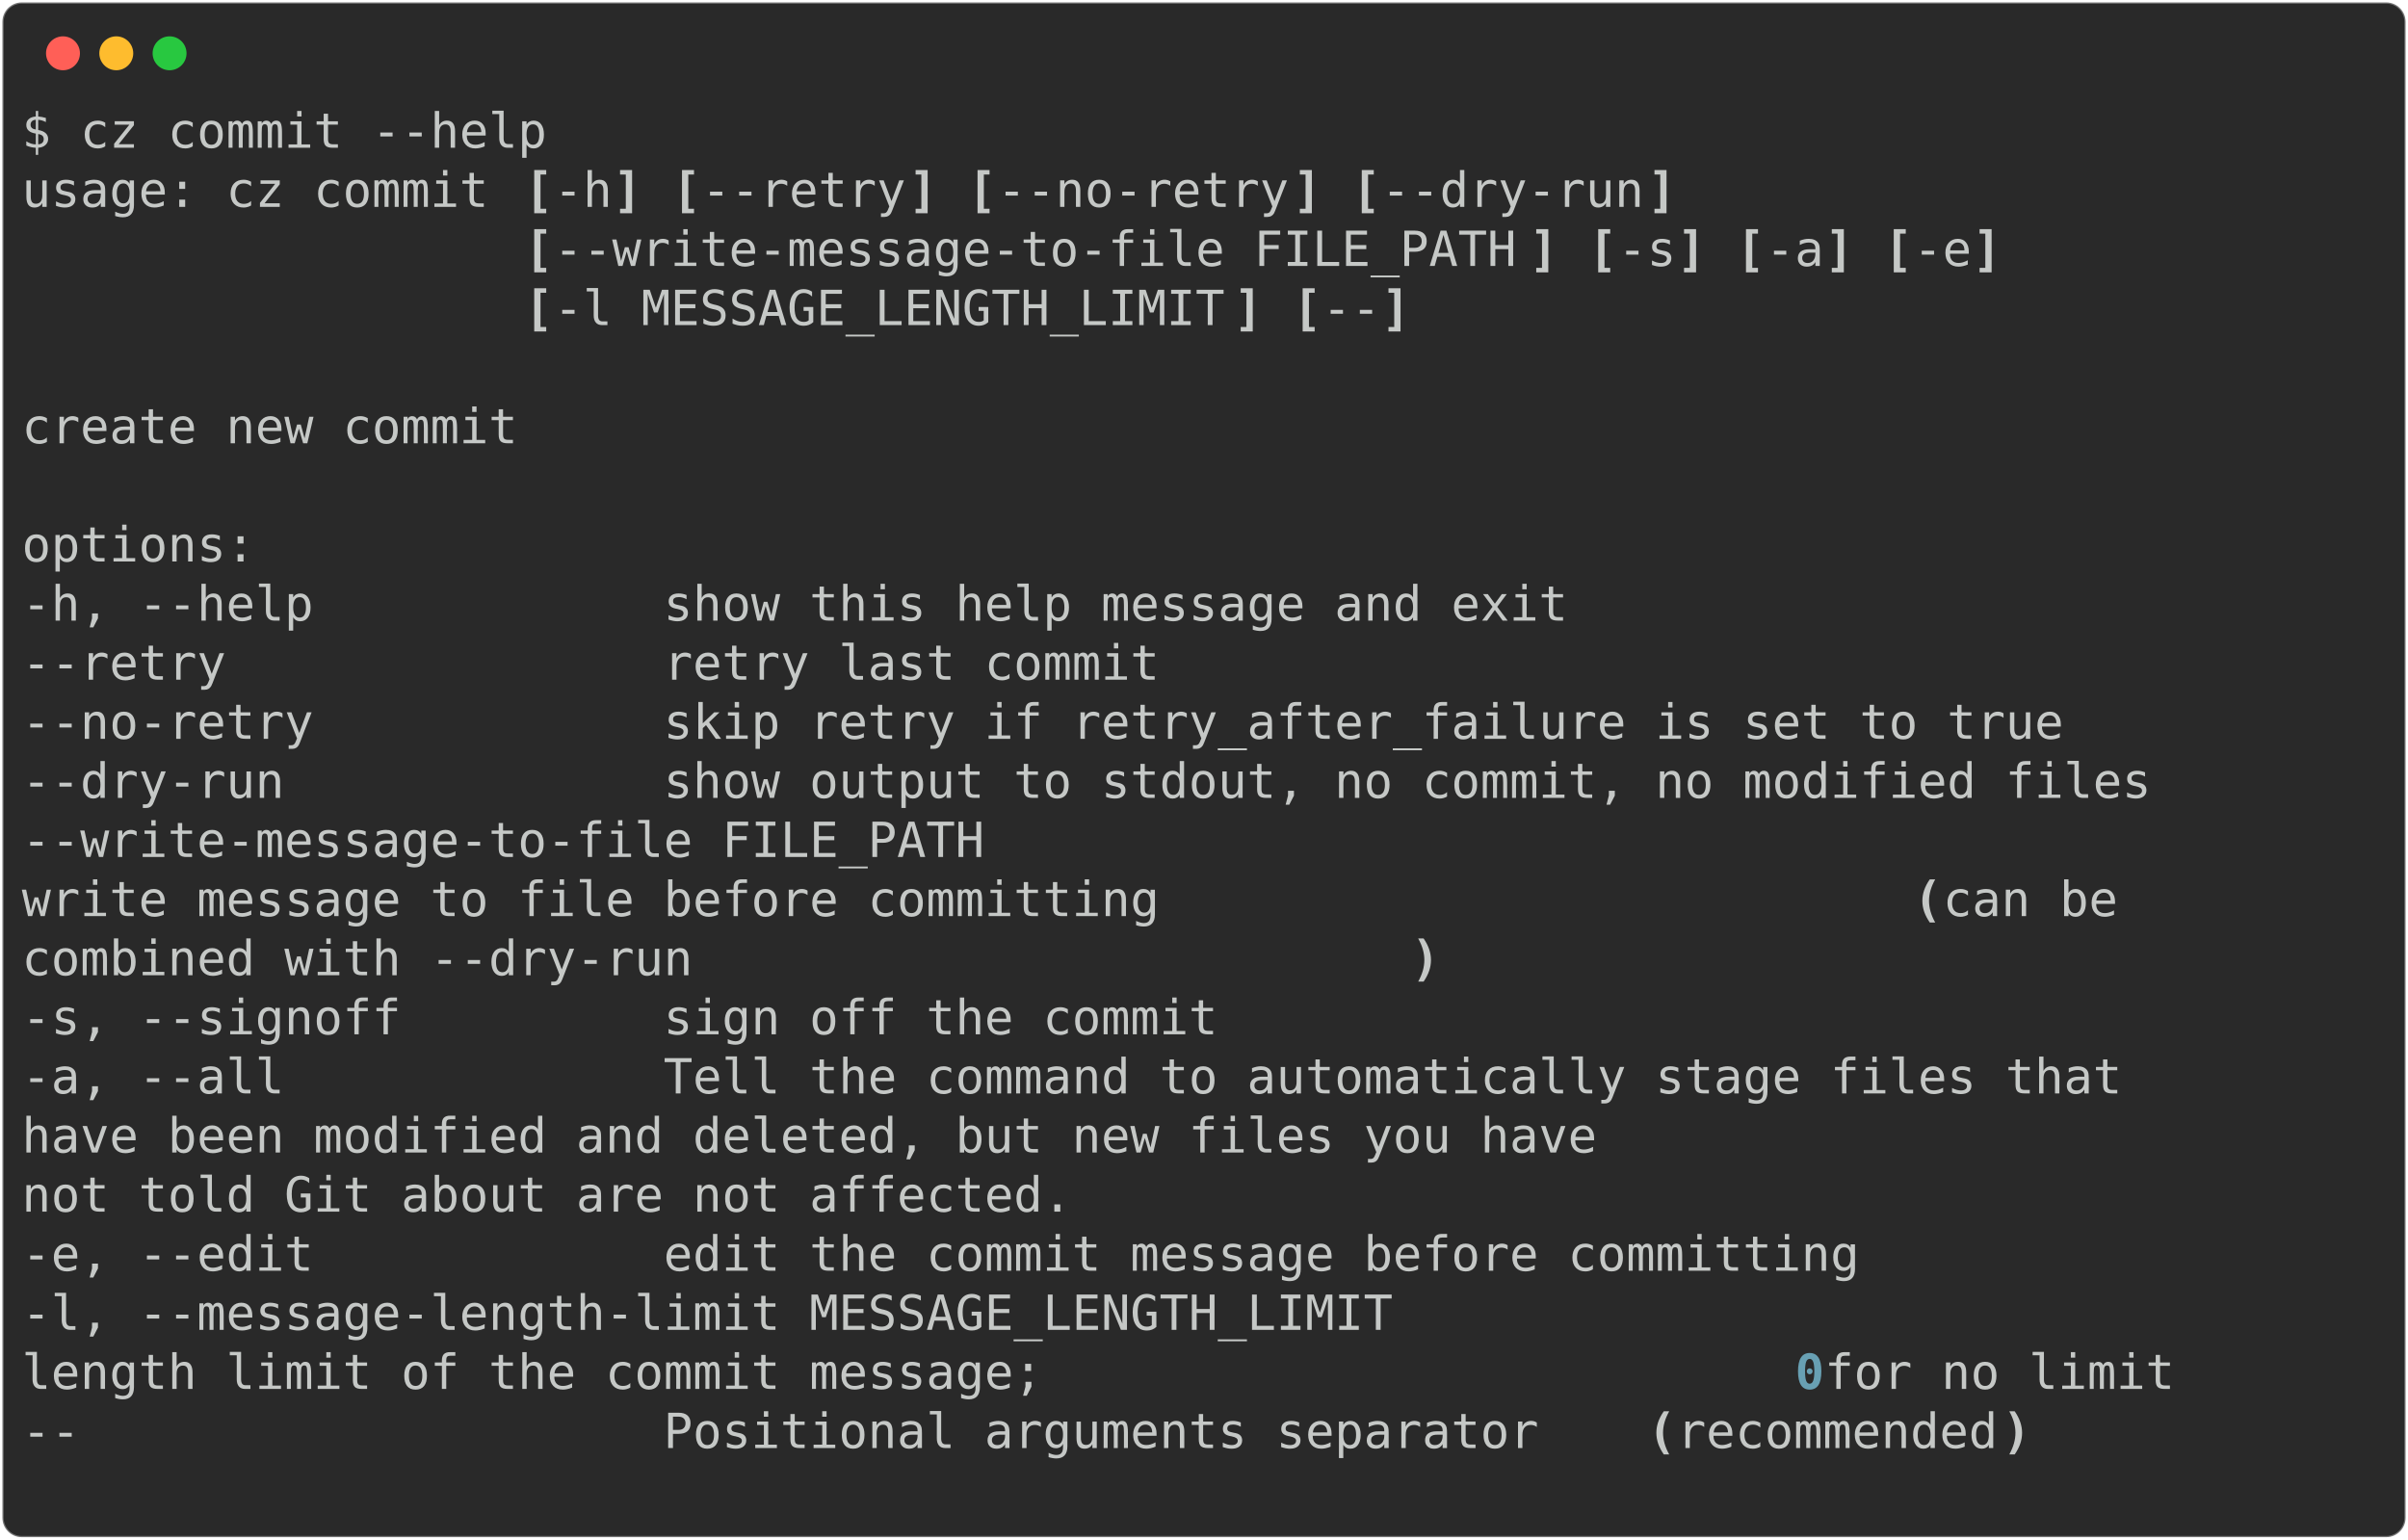
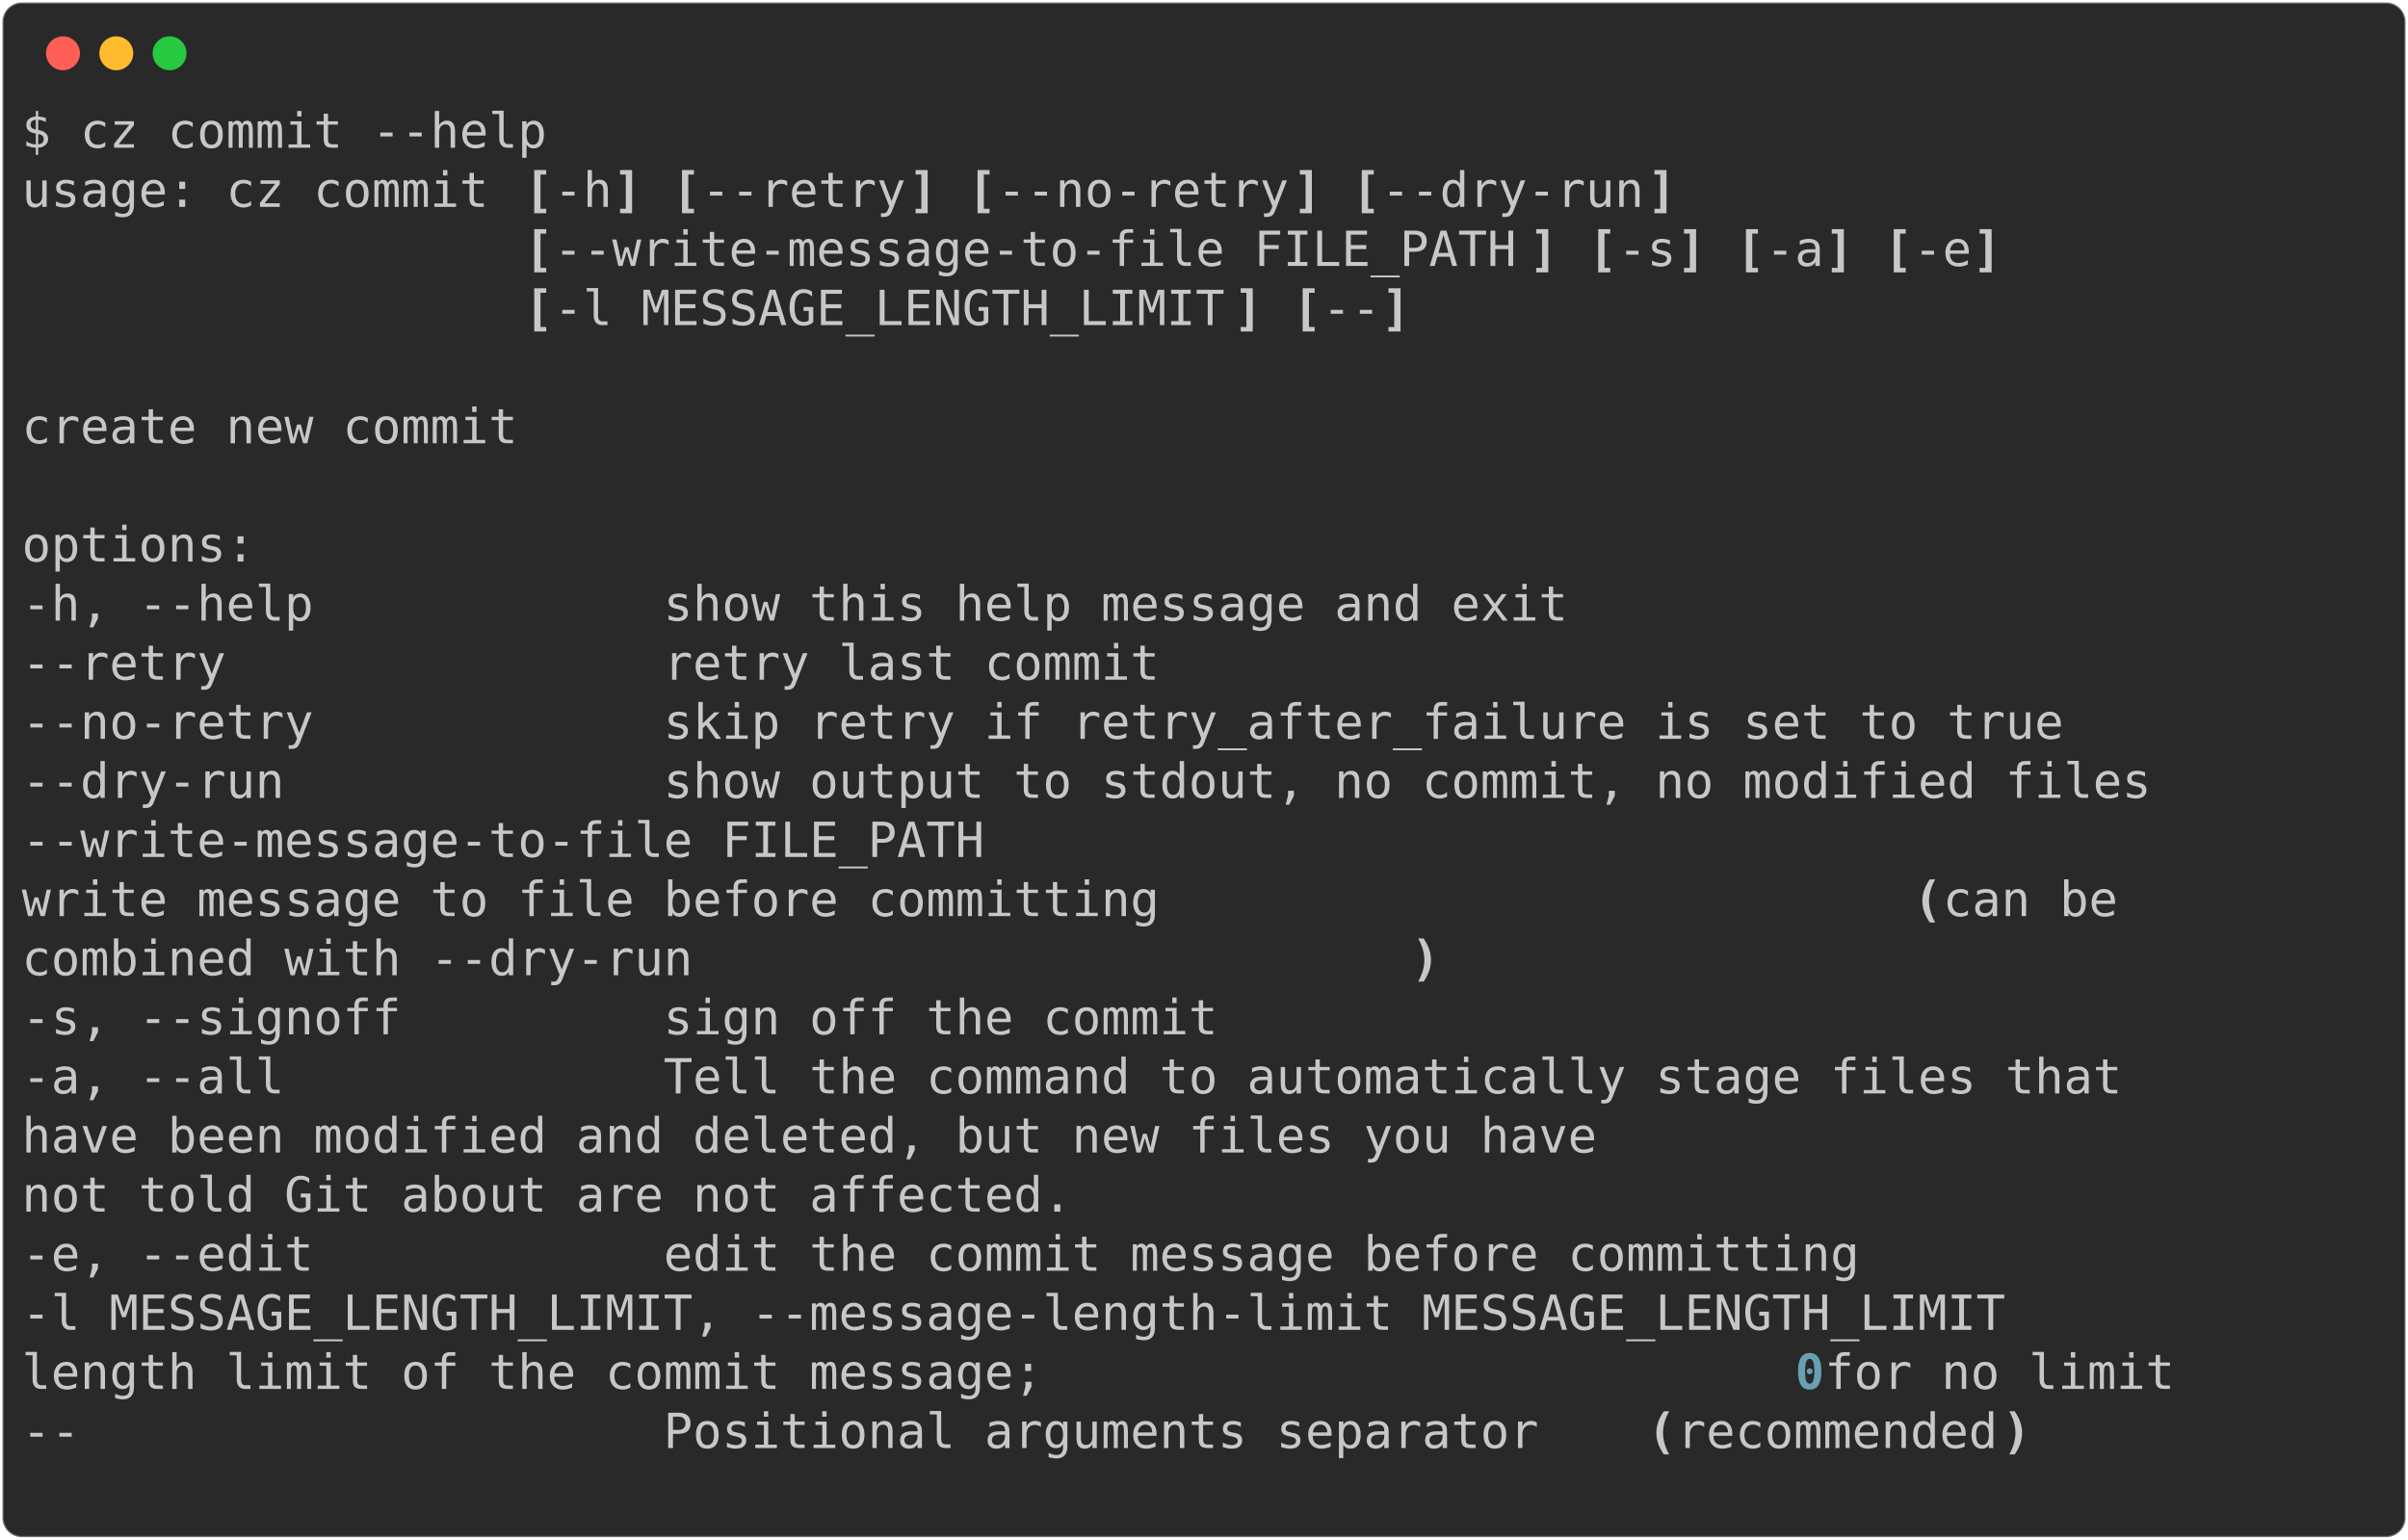
<svg xmlns="http://www.w3.org/2000/svg" class="rich-terminal" viewBox="0 0 994 635.6">
  <style>

    @font-face {
        font-family: "Fira Code";
        src: local("FiraCode-Regular"),
                url("https://cdnjs.cloudflare.com/ajax/libs/firacode/6.2.0/woff2/FiraCode-Regular.woff2") format("woff2"),
                url("https://cdnjs.cloudflare.com/ajax/libs/firacode/6.2.0/woff/FiraCode-Regular.woff") format("woff");
        font-style: normal;
        font-weight: 400;
    }
    @font-face {
        font-family: "Fira Code";
        src: local("FiraCode-Bold"),
                url("https://cdnjs.cloudflare.com/ajax/libs/firacode/6.2.0/woff2/FiraCode-Bold.woff2") format("woff2"),
                url("https://cdnjs.cloudflare.com/ajax/libs/firacode/6.2.0/woff/FiraCode-Bold.woff") format("woff");
        font-style: bold;
        font-weight: 700;
    }

-     .terminal-463778956-matrix {
+     .terminal-1670560432-matrix {
        font-family: Fira Code, monospace;
        font-size: 20px;
        line-height: 24.4px;
        font-variant-east-asian: full-width;
    }

-     .terminal-463778956-title {
+     .terminal-1670560432-title {
        font-size: 18px;
        font-weight: bold;
        font-family: arial;
    }

-     .terminal-463778956-r1 { fill: #c5c8c6 }
- .terminal-463778956-r2 { fill: #c5c8c6;font-weight: bold }
- .terminal-463778956-r3 { fill: #68a0b3;font-weight: bold }
+     .terminal-1670560432-r1 { fill: #c5c8c6 }
+ .terminal-1670560432-r2 { fill: #c5c8c6;font-weight: bold }
+ .terminal-1670560432-r3 { fill: #68a0b3;font-weight: bold }
    </style>
  <defs>
-     <clipPath id="terminal-463778956-clip-terminal">
+     <clipPath id="terminal-1670560432-clip-terminal">
      <rect x="0" y="0" width="975.0" height="584.6" />
    </clipPath>
-     <clipPath id="terminal-463778956-line-0">
+     <clipPath id="terminal-1670560432-line-0">
      <rect x="0" y="1.5" width="976" height="24.65" />
    </clipPath>
-     <clipPath id="terminal-463778956-line-1">
+     <clipPath id="terminal-1670560432-line-1">
      <rect x="0" y="25.9" width="976" height="24.65" />
    </clipPath>
-     <clipPath id="terminal-463778956-line-2">
+     <clipPath id="terminal-1670560432-line-2">
      <rect x="0" y="50.3" width="976" height="24.65" />
    </clipPath>
-     <clipPath id="terminal-463778956-line-3">
+     <clipPath id="terminal-1670560432-line-3">
      <rect x="0" y="74.7" width="976" height="24.65" />
    </clipPath>
-     <clipPath id="terminal-463778956-line-4">
+     <clipPath id="terminal-1670560432-line-4">
      <rect x="0" y="99.1" width="976" height="24.65" />
    </clipPath>
-     <clipPath id="terminal-463778956-line-5">
+     <clipPath id="terminal-1670560432-line-5">
      <rect x="0" y="123.5" width="976" height="24.65" />
    </clipPath>
-     <clipPath id="terminal-463778956-line-6">
+     <clipPath id="terminal-1670560432-line-6">
      <rect x="0" y="147.9" width="976" height="24.65" />
    </clipPath>
-     <clipPath id="terminal-463778956-line-7">
+     <clipPath id="terminal-1670560432-line-7">
      <rect x="0" y="172.3" width="976" height="24.65" />
    </clipPath>
-     <clipPath id="terminal-463778956-line-8">
+     <clipPath id="terminal-1670560432-line-8">
      <rect x="0" y="196.7" width="976" height="24.65" />
    </clipPath>
-     <clipPath id="terminal-463778956-line-9">
+     <clipPath id="terminal-1670560432-line-9">
      <rect x="0" y="221.1" width="976" height="24.65" />
    </clipPath>
-     <clipPath id="terminal-463778956-line-10">
+     <clipPath id="terminal-1670560432-line-10">
      <rect x="0" y="245.5" width="976" height="24.65" />
    </clipPath>
-     <clipPath id="terminal-463778956-line-11">
+     <clipPath id="terminal-1670560432-line-11">
      <rect x="0" y="269.9" width="976" height="24.65" />
    </clipPath>
-     <clipPath id="terminal-463778956-line-12">
+     <clipPath id="terminal-1670560432-line-12">
      <rect x="0" y="294.3" width="976" height="24.65" />
    </clipPath>
-     <clipPath id="terminal-463778956-line-13">
+     <clipPath id="terminal-1670560432-line-13">
      <rect x="0" y="318.7" width="976" height="24.65" />
    </clipPath>
-     <clipPath id="terminal-463778956-line-14">
+     <clipPath id="terminal-1670560432-line-14">
      <rect x="0" y="343.1" width="976" height="24.65" />
    </clipPath>
-     <clipPath id="terminal-463778956-line-15">
+     <clipPath id="terminal-1670560432-line-15">
      <rect x="0" y="367.5" width="976" height="24.65" />
    </clipPath>
-     <clipPath id="terminal-463778956-line-16">
+     <clipPath id="terminal-1670560432-line-16">
      <rect x="0" y="391.9" width="976" height="24.65" />
    </clipPath>
-     <clipPath id="terminal-463778956-line-17">
+     <clipPath id="terminal-1670560432-line-17">
      <rect x="0" y="416.3" width="976" height="24.65" />
    </clipPath>
-     <clipPath id="terminal-463778956-line-18">
+     <clipPath id="terminal-1670560432-line-18">
      <rect x="0" y="440.7" width="976" height="24.65" />
    </clipPath>
-     <clipPath id="terminal-463778956-line-19">
+     <clipPath id="terminal-1670560432-line-19">
      <rect x="0" y="465.1" width="976" height="24.65" />
    </clipPath>
-     <clipPath id="terminal-463778956-line-20">
+     <clipPath id="terminal-1670560432-line-20">
      <rect x="0" y="489.5" width="976" height="24.65" />
    </clipPath>
-     <clipPath id="terminal-463778956-line-21">
+     <clipPath id="terminal-1670560432-line-21">
      <rect x="0" y="513.9" width="976" height="24.65" />
    </clipPath>
-     <clipPath id="terminal-463778956-line-22">
+     <clipPath id="terminal-1670560432-line-22">
      <rect x="0" y="538.3" width="976" height="24.65" />
    </clipPath>
  </defs>
  <rect fill="#292929" stroke="rgba(255,255,255,0.35)" stroke-width="1" x="1" y="1" width="992" height="633.6" rx="8" />
  <g transform="translate(26,22)">
    <circle cx="0" cy="0" r="7" fill="#ff5f57" />
    <circle cx="22" cy="0" r="7" fill="#febc2e" />
    <circle cx="44" cy="0" r="7" fill="#28c840" />
  </g>
-   <g transform="translate(9, 41)" clip-path="url(#terminal-463778956-clip-terminal)">
-     <g class="terminal-463778956-matrix">
-       <text class="terminal-463778956-r1" x="0" y="20" textLength="219.6" clip-path="url(#terminal-463778956-line-0)">$ cz commit --help</text>
-       <text class="terminal-463778956-r1" x="976" y="20" textLength="12.2" clip-path="url(#terminal-463778956-line-0)">
- </text>
-       <text class="terminal-463778956-r1" x="0" y="44.4" textLength="207.4" clip-path="url(#terminal-463778956-line-1)">usage: cz commit </text>
-       <text class="terminal-463778956-r2" x="207.4" y="44.4" textLength="12.2" clip-path="url(#terminal-463778956-line-1)">[</text>
-       <text class="terminal-463778956-r1" x="219.6" y="44.4" textLength="24.4" clip-path="url(#terminal-463778956-line-1)">-h</text>
-       <text class="terminal-463778956-r2" x="244" y="44.4" textLength="12.2" clip-path="url(#terminal-463778956-line-1)">]</text>
-       <text class="terminal-463778956-r2" x="268.4" y="44.4" textLength="12.2" clip-path="url(#terminal-463778956-line-1)">[</text>
-       <text class="terminal-463778956-r1" x="280.6" y="44.4" textLength="85.4" clip-path="url(#terminal-463778956-line-1)">--retry</text>
-       <text class="terminal-463778956-r2" x="366" y="44.4" textLength="12.2" clip-path="url(#terminal-463778956-line-1)">]</text>
-       <text class="terminal-463778956-r2" x="390.4" y="44.4" textLength="12.2" clip-path="url(#terminal-463778956-line-1)">[</text>
-       <text class="terminal-463778956-r1" x="402.6" y="44.4" textLength="122" clip-path="url(#terminal-463778956-line-1)">--no-retry</text>
-       <text class="terminal-463778956-r2" x="524.6" y="44.4" textLength="12.2" clip-path="url(#terminal-463778956-line-1)">]</text>
-       <text class="terminal-463778956-r2" x="549" y="44.4" textLength="12.2" clip-path="url(#terminal-463778956-line-1)">[</text>
-       <text class="terminal-463778956-r1" x="561.2" y="44.4" textLength="109.8" clip-path="url(#terminal-463778956-line-1)">--dry-run</text>
-       <text class="terminal-463778956-r2" x="671" y="44.4" textLength="12.2" clip-path="url(#terminal-463778956-line-1)">]</text>
-       <text class="terminal-463778956-r1" x="976" y="44.4" textLength="12.2" clip-path="url(#terminal-463778956-line-1)">
- </text>
-       <text class="terminal-463778956-r2" x="207.4" y="68.8" textLength="12.2" clip-path="url(#terminal-463778956-line-2)">[</text>
-       <text class="terminal-463778956-r1" x="219.6" y="68.8" textLength="402.6" clip-path="url(#terminal-463778956-line-2)">--write-message-to-file FILE_PATH</text>
-       <text class="terminal-463778956-r2" x="622.2" y="68.8" textLength="12.2" clip-path="url(#terminal-463778956-line-2)">]</text>
-       <text class="terminal-463778956-r2" x="646.6" y="68.8" textLength="12.2" clip-path="url(#terminal-463778956-line-2)">[</text>
-       <text class="terminal-463778956-r1" x="658.8" y="68.8" textLength="24.4" clip-path="url(#terminal-463778956-line-2)">-s</text>
-       <text class="terminal-463778956-r2" x="683.2" y="68.8" textLength="12.2" clip-path="url(#terminal-463778956-line-2)">]</text>
-       <text class="terminal-463778956-r2" x="707.6" y="68.8" textLength="12.2" clip-path="url(#terminal-463778956-line-2)">[</text>
-       <text class="terminal-463778956-r1" x="719.8" y="68.8" textLength="24.4" clip-path="url(#terminal-463778956-line-2)">-a</text>
-       <text class="terminal-463778956-r2" x="744.2" y="68.8" textLength="12.2" clip-path="url(#terminal-463778956-line-2)">]</text>
-       <text class="terminal-463778956-r2" x="768.6" y="68.8" textLength="12.2" clip-path="url(#terminal-463778956-line-2)">[</text>
-       <text class="terminal-463778956-r1" x="780.8" y="68.8" textLength="24.4" clip-path="url(#terminal-463778956-line-2)">-e</text>
-       <text class="terminal-463778956-r2" x="805.2" y="68.8" textLength="12.2" clip-path="url(#terminal-463778956-line-2)">]</text>
-       <text class="terminal-463778956-r1" x="976" y="68.8" textLength="12.2" clip-path="url(#terminal-463778956-line-2)">
- </text>
-       <text class="terminal-463778956-r2" x="207.4" y="93.2" textLength="12.2" clip-path="url(#terminal-463778956-line-3)">[</text>
-       <text class="terminal-463778956-r1" x="219.6" y="93.2" textLength="280.6" clip-path="url(#terminal-463778956-line-3)">-l MESSAGE_LENGTH_LIMIT</text>
-       <text class="terminal-463778956-r2" x="500.2" y="93.2" textLength="12.2" clip-path="url(#terminal-463778956-line-3)">]</text>
-       <text class="terminal-463778956-r2" x="524.6" y="93.2" textLength="12.2" clip-path="url(#terminal-463778956-line-3)">[</text>
-       <text class="terminal-463778956-r1" x="536.8" y="93.2" textLength="24.4" clip-path="url(#terminal-463778956-line-3)">--</text>
-       <text class="terminal-463778956-r2" x="561.2" y="93.2" textLength="12.2" clip-path="url(#terminal-463778956-line-3)">]</text>
-       <text class="terminal-463778956-r1" x="976" y="93.2" textLength="12.2" clip-path="url(#terminal-463778956-line-3)">
- </text>
-       <text class="terminal-463778956-r1" x="976" y="117.6" textLength="12.2" clip-path="url(#terminal-463778956-line-4)">
- </text>
-       <text class="terminal-463778956-r1" x="0" y="142" textLength="207.4" clip-path="url(#terminal-463778956-line-5)">create new commit</text>
-       <text class="terminal-463778956-r1" x="976" y="142" textLength="12.2" clip-path="url(#terminal-463778956-line-5)">
- </text>
-       <text class="terminal-463778956-r1" x="976" y="166.4" textLength="12.2" clip-path="url(#terminal-463778956-line-6)">
- </text>
-       <text class="terminal-463778956-r1" x="0" y="190.8" textLength="97.6" clip-path="url(#terminal-463778956-line-7)">options:</text>
-       <text class="terminal-463778956-r1" x="976" y="190.8" textLength="12.2" clip-path="url(#terminal-463778956-line-7)">
- </text>
-       <text class="terminal-463778956-r1" x="0" y="215.2" textLength="671" clip-path="url(#terminal-463778956-line-8)">  -h, --help            show this help message and exit</text>
-       <text class="terminal-463778956-r1" x="976" y="215.2" textLength="12.2" clip-path="url(#terminal-463778956-line-8)">
- </text>
-       <text class="terminal-463778956-r1" x="0" y="239.6" textLength="500.2" clip-path="url(#terminal-463778956-line-9)">  --retry               retry last commit</text>
-       <text class="terminal-463778956-r1" x="976" y="239.6" textLength="12.2" clip-path="url(#terminal-463778956-line-9)">
- </text>
-       <text class="terminal-463778956-r1" x="0" y="264" textLength="878.4" clip-path="url(#terminal-463778956-line-10)">  --no-retry            skip retry if retry_after_failure is set to true</text>
-       <text class="terminal-463778956-r1" x="976" y="264" textLength="12.2" clip-path="url(#terminal-463778956-line-10)">
- </text>
-       <text class="terminal-463778956-r1" x="0" y="288.4" textLength="915" clip-path="url(#terminal-463778956-line-11)">  --dry-run             show output to stdout, no commit, no modified files</text>
-       <text class="terminal-463778956-r1" x="976" y="288.4" textLength="12.2" clip-path="url(#terminal-463778956-line-11)">
- </text>
-       <text class="terminal-463778956-r1" x="0" y="312.8" textLength="427" clip-path="url(#terminal-463778956-line-12)">  --write-message-to-file FILE_PATH</text>
-       <text class="terminal-463778956-r1" x="976" y="312.8" textLength="12.2" clip-path="url(#terminal-463778956-line-12)">
- </text>
-       <text class="terminal-463778956-r1" x="0" y="337.2" textLength="780.8" clip-path="url(#terminal-463778956-line-13)">                        write message to file before committing </text>
-       <text class="terminal-463778956-r2" x="780.8" y="337.2" textLength="12.2" clip-path="url(#terminal-463778956-line-13)">(</text>
-       <text class="terminal-463778956-r1" x="793" y="337.2" textLength="73.2" clip-path="url(#terminal-463778956-line-13)">can be</text>
-       <text class="terminal-463778956-r1" x="976" y="337.2" textLength="12.2" clip-path="url(#terminal-463778956-line-13)">
- </text>
-       <text class="terminal-463778956-r1" x="0" y="361.6" textLength="573.4" clip-path="url(#terminal-463778956-line-14)">                        combined with --dry-run</text>
-       <text class="terminal-463778956-r2" x="573.4" y="361.6" textLength="12.2" clip-path="url(#terminal-463778956-line-14)">)</text>
-       <text class="terminal-463778956-r1" x="976" y="361.6" textLength="12.2" clip-path="url(#terminal-463778956-line-14)">
- </text>
-       <text class="terminal-463778956-r1" x="0" y="386" textLength="524.6" clip-path="url(#terminal-463778956-line-15)">  -s, --signoff         sign off the commit</text>
-       <text class="terminal-463778956-r1" x="976" y="386" textLength="12.2" clip-path="url(#terminal-463778956-line-15)">
- </text>
-       <text class="terminal-463778956-r1" x="0" y="410.4" textLength="902.8" clip-path="url(#terminal-463778956-line-16)">  -a, --all             Tell the command to automatically stage files that</text>
-       <text class="terminal-463778956-r1" x="976" y="410.4" textLength="12.2" clip-path="url(#terminal-463778956-line-16)">
- </text>
-       <text class="terminal-463778956-r1" x="0" y="434.8" textLength="951.6" clip-path="url(#terminal-463778956-line-17)">                        have been modified and deleted, but new files you have</text>
-       <text class="terminal-463778956-r1" x="976" y="434.8" textLength="12.2" clip-path="url(#terminal-463778956-line-17)">
- </text>
-       <text class="terminal-463778956-r1" x="0" y="459.2" textLength="732" clip-path="url(#terminal-463778956-line-18)">                        not told Git about are not affected.</text>
-       <text class="terminal-463778956-r1" x="976" y="459.2" textLength="12.2" clip-path="url(#terminal-463778956-line-18)">
- </text>
-       <text class="terminal-463778956-r1" x="0" y="483.6" textLength="793" clip-path="url(#terminal-463778956-line-19)">  -e, --edit            edit the commit message before committing</text>
-       <text class="terminal-463778956-r1" x="976" y="483.6" textLength="12.2" clip-path="url(#terminal-463778956-line-19)">
- </text>
-       <text class="terminal-463778956-r1" x="0" y="508" textLength="597.8" clip-path="url(#terminal-463778956-line-20)">  -l, --message-length-limit MESSAGE_LENGTH_LIMIT</text>
-       <text class="terminal-463778956-r1" x="976" y="508" textLength="12.2" clip-path="url(#terminal-463778956-line-20)">
- </text>
-       <text class="terminal-463778956-r1" x="0" y="532.4" textLength="732" clip-path="url(#terminal-463778956-line-21)">                        length limit of the commit message; </text>
-       <text class="terminal-463778956-r3" x="732" y="532.4" textLength="12.2" clip-path="url(#terminal-463778956-line-21)">0</text>
-       <text class="terminal-463778956-r1" x="744.2" y="532.4" textLength="158.6" clip-path="url(#terminal-463778956-line-21)"> for no limit</text>
-       <text class="terminal-463778956-r1" x="976" y="532.4" textLength="12.2" clip-path="url(#terminal-463778956-line-21)">
- </text>
-       <text class="terminal-463778956-r1" x="0" y="556.8" textLength="671" clip-path="url(#terminal-463778956-line-22)">  --                    Positional arguments separator </text>
-       <text class="terminal-463778956-r2" x="671" y="556.8" textLength="12.2" clip-path="url(#terminal-463778956-line-22)">(</text>
-       <text class="terminal-463778956-r1" x="683.2" y="556.8" textLength="134.2" clip-path="url(#terminal-463778956-line-22)">recommended</text>
-       <text class="terminal-463778956-r2" x="817.4" y="556.8" textLength="12.2" clip-path="url(#terminal-463778956-line-22)">)</text>
-       <text class="terminal-463778956-r1" x="976" y="556.8" textLength="12.2" clip-path="url(#terminal-463778956-line-22)">
- </text>
-       <text class="terminal-463778956-r1" x="976" y="581.2" textLength="12.2" clip-path="url(#terminal-463778956-line-23)">
+   <g transform="translate(9, 41)" clip-path="url(#terminal-1670560432-clip-terminal)">
+     <g class="terminal-1670560432-matrix">
+       <text class="terminal-1670560432-r1" x="0" y="20" textLength="219.6" clip-path="url(#terminal-1670560432-line-0)">$ cz commit --help</text>
+       <text class="terminal-1670560432-r1" x="976" y="20" textLength="12.2" clip-path="url(#terminal-1670560432-line-0)">
+ </text>
+       <text class="terminal-1670560432-r1" x="0" y="44.4" textLength="207.4" clip-path="url(#terminal-1670560432-line-1)">usage: cz commit </text>
+       <text class="terminal-1670560432-r2" x="207.4" y="44.4" textLength="12.2" clip-path="url(#terminal-1670560432-line-1)">[</text>
+       <text class="terminal-1670560432-r1" x="219.6" y="44.4" textLength="24.4" clip-path="url(#terminal-1670560432-line-1)">-h</text>
+       <text class="terminal-1670560432-r2" x="244" y="44.4" textLength="12.2" clip-path="url(#terminal-1670560432-line-1)">]</text>
+       <text class="terminal-1670560432-r2" x="268.4" y="44.4" textLength="12.2" clip-path="url(#terminal-1670560432-line-1)">[</text>
+       <text class="terminal-1670560432-r1" x="280.6" y="44.4" textLength="85.4" clip-path="url(#terminal-1670560432-line-1)">--retry</text>
+       <text class="terminal-1670560432-r2" x="366" y="44.4" textLength="12.2" clip-path="url(#terminal-1670560432-line-1)">]</text>
+       <text class="terminal-1670560432-r2" x="390.4" y="44.4" textLength="12.2" clip-path="url(#terminal-1670560432-line-1)">[</text>
+       <text class="terminal-1670560432-r1" x="402.6" y="44.4" textLength="122" clip-path="url(#terminal-1670560432-line-1)">--no-retry</text>
+       <text class="terminal-1670560432-r2" x="524.6" y="44.4" textLength="12.2" clip-path="url(#terminal-1670560432-line-1)">]</text>
+       <text class="terminal-1670560432-r2" x="549" y="44.4" textLength="12.2" clip-path="url(#terminal-1670560432-line-1)">[</text>
+       <text class="terminal-1670560432-r1" x="561.2" y="44.4" textLength="109.8" clip-path="url(#terminal-1670560432-line-1)">--dry-run</text>
+       <text class="terminal-1670560432-r2" x="671" y="44.4" textLength="12.2" clip-path="url(#terminal-1670560432-line-1)">]</text>
+       <text class="terminal-1670560432-r1" x="976" y="44.4" textLength="12.2" clip-path="url(#terminal-1670560432-line-1)">
+ </text>
+       <text class="terminal-1670560432-r2" x="207.4" y="68.8" textLength="12.2" clip-path="url(#terminal-1670560432-line-2)">[</text>
+       <text class="terminal-1670560432-r1" x="219.6" y="68.8" textLength="402.6" clip-path="url(#terminal-1670560432-line-2)">--write-message-to-file FILE_PATH</text>
+       <text class="terminal-1670560432-r2" x="622.2" y="68.8" textLength="12.2" clip-path="url(#terminal-1670560432-line-2)">]</text>
+       <text class="terminal-1670560432-r2" x="646.6" y="68.8" textLength="12.2" clip-path="url(#terminal-1670560432-line-2)">[</text>
+       <text class="terminal-1670560432-r1" x="658.8" y="68.8" textLength="24.4" clip-path="url(#terminal-1670560432-line-2)">-s</text>
+       <text class="terminal-1670560432-r2" x="683.2" y="68.8" textLength="12.2" clip-path="url(#terminal-1670560432-line-2)">]</text>
+       <text class="terminal-1670560432-r2" x="707.6" y="68.8" textLength="12.2" clip-path="url(#terminal-1670560432-line-2)">[</text>
+       <text class="terminal-1670560432-r1" x="719.8" y="68.8" textLength="24.4" clip-path="url(#terminal-1670560432-line-2)">-a</text>
+       <text class="terminal-1670560432-r2" x="744.2" y="68.8" textLength="12.2" clip-path="url(#terminal-1670560432-line-2)">]</text>
+       <text class="terminal-1670560432-r2" x="768.6" y="68.8" textLength="12.2" clip-path="url(#terminal-1670560432-line-2)">[</text>
+       <text class="terminal-1670560432-r1" x="780.8" y="68.8" textLength="24.4" clip-path="url(#terminal-1670560432-line-2)">-e</text>
+       <text class="terminal-1670560432-r2" x="805.2" y="68.8" textLength="12.2" clip-path="url(#terminal-1670560432-line-2)">]</text>
+       <text class="terminal-1670560432-r1" x="976" y="68.8" textLength="12.2" clip-path="url(#terminal-1670560432-line-2)">
+ </text>
+       <text class="terminal-1670560432-r2" x="207.4" y="93.2" textLength="12.2" clip-path="url(#terminal-1670560432-line-3)">[</text>
+       <text class="terminal-1670560432-r1" x="219.6" y="93.2" textLength="280.6" clip-path="url(#terminal-1670560432-line-3)">-l MESSAGE_LENGTH_LIMIT</text>
+       <text class="terminal-1670560432-r2" x="500.2" y="93.2" textLength="12.2" clip-path="url(#terminal-1670560432-line-3)">]</text>
+       <text class="terminal-1670560432-r2" x="524.6" y="93.2" textLength="12.2" clip-path="url(#terminal-1670560432-line-3)">[</text>
+       <text class="terminal-1670560432-r1" x="536.8" y="93.2" textLength="24.4" clip-path="url(#terminal-1670560432-line-3)">--</text>
+       <text class="terminal-1670560432-r2" x="561.2" y="93.2" textLength="12.2" clip-path="url(#terminal-1670560432-line-3)">]</text>
+       <text class="terminal-1670560432-r1" x="976" y="93.2" textLength="12.2" clip-path="url(#terminal-1670560432-line-3)">
+ </text>
+       <text class="terminal-1670560432-r1" x="976" y="117.6" textLength="12.2" clip-path="url(#terminal-1670560432-line-4)">
+ </text>
+       <text class="terminal-1670560432-r1" x="0" y="142" textLength="207.4" clip-path="url(#terminal-1670560432-line-5)">create new commit</text>
+       <text class="terminal-1670560432-r1" x="976" y="142" textLength="12.2" clip-path="url(#terminal-1670560432-line-5)">
+ </text>
+       <text class="terminal-1670560432-r1" x="976" y="166.4" textLength="12.2" clip-path="url(#terminal-1670560432-line-6)">
+ </text>
+       <text class="terminal-1670560432-r1" x="0" y="190.8" textLength="97.6" clip-path="url(#terminal-1670560432-line-7)">options:</text>
+       <text class="terminal-1670560432-r1" x="976" y="190.8" textLength="12.2" clip-path="url(#terminal-1670560432-line-7)">
+ </text>
+       <text class="terminal-1670560432-r1" x="0" y="215.2" textLength="671" clip-path="url(#terminal-1670560432-line-8)">  -h, --help            show this help message and exit</text>
+       <text class="terminal-1670560432-r1" x="976" y="215.2" textLength="12.2" clip-path="url(#terminal-1670560432-line-8)">
+ </text>
+       <text class="terminal-1670560432-r1" x="0" y="239.6" textLength="500.2" clip-path="url(#terminal-1670560432-line-9)">  --retry               retry last commit</text>
+       <text class="terminal-1670560432-r1" x="976" y="239.6" textLength="12.2" clip-path="url(#terminal-1670560432-line-9)">
+ </text>
+       <text class="terminal-1670560432-r1" x="0" y="264" textLength="878.4" clip-path="url(#terminal-1670560432-line-10)">  --no-retry            skip retry if retry_after_failure is set to true</text>
+       <text class="terminal-1670560432-r1" x="976" y="264" textLength="12.2" clip-path="url(#terminal-1670560432-line-10)">
+ </text>
+       <text class="terminal-1670560432-r1" x="0" y="288.4" textLength="915" clip-path="url(#terminal-1670560432-line-11)">  --dry-run             show output to stdout, no commit, no modified files</text>
+       <text class="terminal-1670560432-r1" x="976" y="288.4" textLength="12.2" clip-path="url(#terminal-1670560432-line-11)">
+ </text>
+       <text class="terminal-1670560432-r1" x="0" y="312.8" textLength="427" clip-path="url(#terminal-1670560432-line-12)">  --write-message-to-file FILE_PATH</text>
+       <text class="terminal-1670560432-r1" x="976" y="312.8" textLength="12.2" clip-path="url(#terminal-1670560432-line-12)">
+ </text>
+       <text class="terminal-1670560432-r1" x="0" y="337.2" textLength="780.8" clip-path="url(#terminal-1670560432-line-13)">                        write message to file before committing </text>
+       <text class="terminal-1670560432-r2" x="780.8" y="337.2" textLength="12.2" clip-path="url(#terminal-1670560432-line-13)">(</text>
+       <text class="terminal-1670560432-r1" x="793" y="337.2" textLength="73.2" clip-path="url(#terminal-1670560432-line-13)">can be</text>
+       <text class="terminal-1670560432-r1" x="976" y="337.2" textLength="12.2" clip-path="url(#terminal-1670560432-line-13)">
+ </text>
+       <text class="terminal-1670560432-r1" x="0" y="361.6" textLength="573.4" clip-path="url(#terminal-1670560432-line-14)">                        combined with --dry-run</text>
+       <text class="terminal-1670560432-r2" x="573.4" y="361.6" textLength="12.2" clip-path="url(#terminal-1670560432-line-14)">)</text>
+       <text class="terminal-1670560432-r1" x="976" y="361.6" textLength="12.2" clip-path="url(#terminal-1670560432-line-14)">
+ </text>
+       <text class="terminal-1670560432-r1" x="0" y="386" textLength="524.6" clip-path="url(#terminal-1670560432-line-15)">  -s, --signoff         sign off the commit</text>
+       <text class="terminal-1670560432-r1" x="976" y="386" textLength="12.2" clip-path="url(#terminal-1670560432-line-15)">
+ </text>
+       <text class="terminal-1670560432-r1" x="0" y="410.4" textLength="902.8" clip-path="url(#terminal-1670560432-line-16)">  -a, --all             Tell the command to automatically stage files that</text>
+       <text class="terminal-1670560432-r1" x="976" y="410.4" textLength="12.2" clip-path="url(#terminal-1670560432-line-16)">
+ </text>
+       <text class="terminal-1670560432-r1" x="0" y="434.8" textLength="951.6" clip-path="url(#terminal-1670560432-line-17)">                        have been modified and deleted, but new files you have</text>
+       <text class="terminal-1670560432-r1" x="976" y="434.8" textLength="12.2" clip-path="url(#terminal-1670560432-line-17)">
+ </text>
+       <text class="terminal-1670560432-r1" x="0" y="459.2" textLength="732" clip-path="url(#terminal-1670560432-line-18)">                        not told Git about are not affected.</text>
+       <text class="terminal-1670560432-r1" x="976" y="459.2" textLength="12.2" clip-path="url(#terminal-1670560432-line-18)">
+ </text>
+       <text class="terminal-1670560432-r1" x="0" y="483.6" textLength="793" clip-path="url(#terminal-1670560432-line-19)">  -e, --edit            edit the commit message before committing</text>
+       <text class="terminal-1670560432-r1" x="976" y="483.6" textLength="12.2" clip-path="url(#terminal-1670560432-line-19)">
+ </text>
+       <text class="terminal-1670560432-r1" x="0" y="508" textLength="854" clip-path="url(#terminal-1670560432-line-20)">  -l MESSAGE_LENGTH_LIMIT, --message-length-limit MESSAGE_LENGTH_LIMIT</text>
+       <text class="terminal-1670560432-r1" x="976" y="508" textLength="12.2" clip-path="url(#terminal-1670560432-line-20)">
+ </text>
+       <text class="terminal-1670560432-r1" x="0" y="532.4" textLength="732" clip-path="url(#terminal-1670560432-line-21)">                        length limit of the commit message; </text>
+       <text class="terminal-1670560432-r3" x="732" y="532.4" textLength="12.2" clip-path="url(#terminal-1670560432-line-21)">0</text>
+       <text class="terminal-1670560432-r1" x="744.2" y="532.4" textLength="158.6" clip-path="url(#terminal-1670560432-line-21)"> for no limit</text>
+       <text class="terminal-1670560432-r1" x="976" y="532.4" textLength="12.2" clip-path="url(#terminal-1670560432-line-21)">
+ </text>
+       <text class="terminal-1670560432-r1" x="0" y="556.8" textLength="671" clip-path="url(#terminal-1670560432-line-22)">  --                    Positional arguments separator </text>
+       <text class="terminal-1670560432-r2" x="671" y="556.8" textLength="12.2" clip-path="url(#terminal-1670560432-line-22)">(</text>
+       <text class="terminal-1670560432-r1" x="683.2" y="556.8" textLength="134.2" clip-path="url(#terminal-1670560432-line-22)">recommended</text>
+       <text class="terminal-1670560432-r2" x="817.4" y="556.8" textLength="12.2" clip-path="url(#terminal-1670560432-line-22)">)</text>
+       <text class="terminal-1670560432-r1" x="976" y="556.8" textLength="12.2" clip-path="url(#terminal-1670560432-line-22)">
+ </text>
+       <text class="terminal-1670560432-r1" x="976" y="581.2" textLength="12.2" clip-path="url(#terminal-1670560432-line-23)">
</text>
    </g>
  </g>
</svg>
